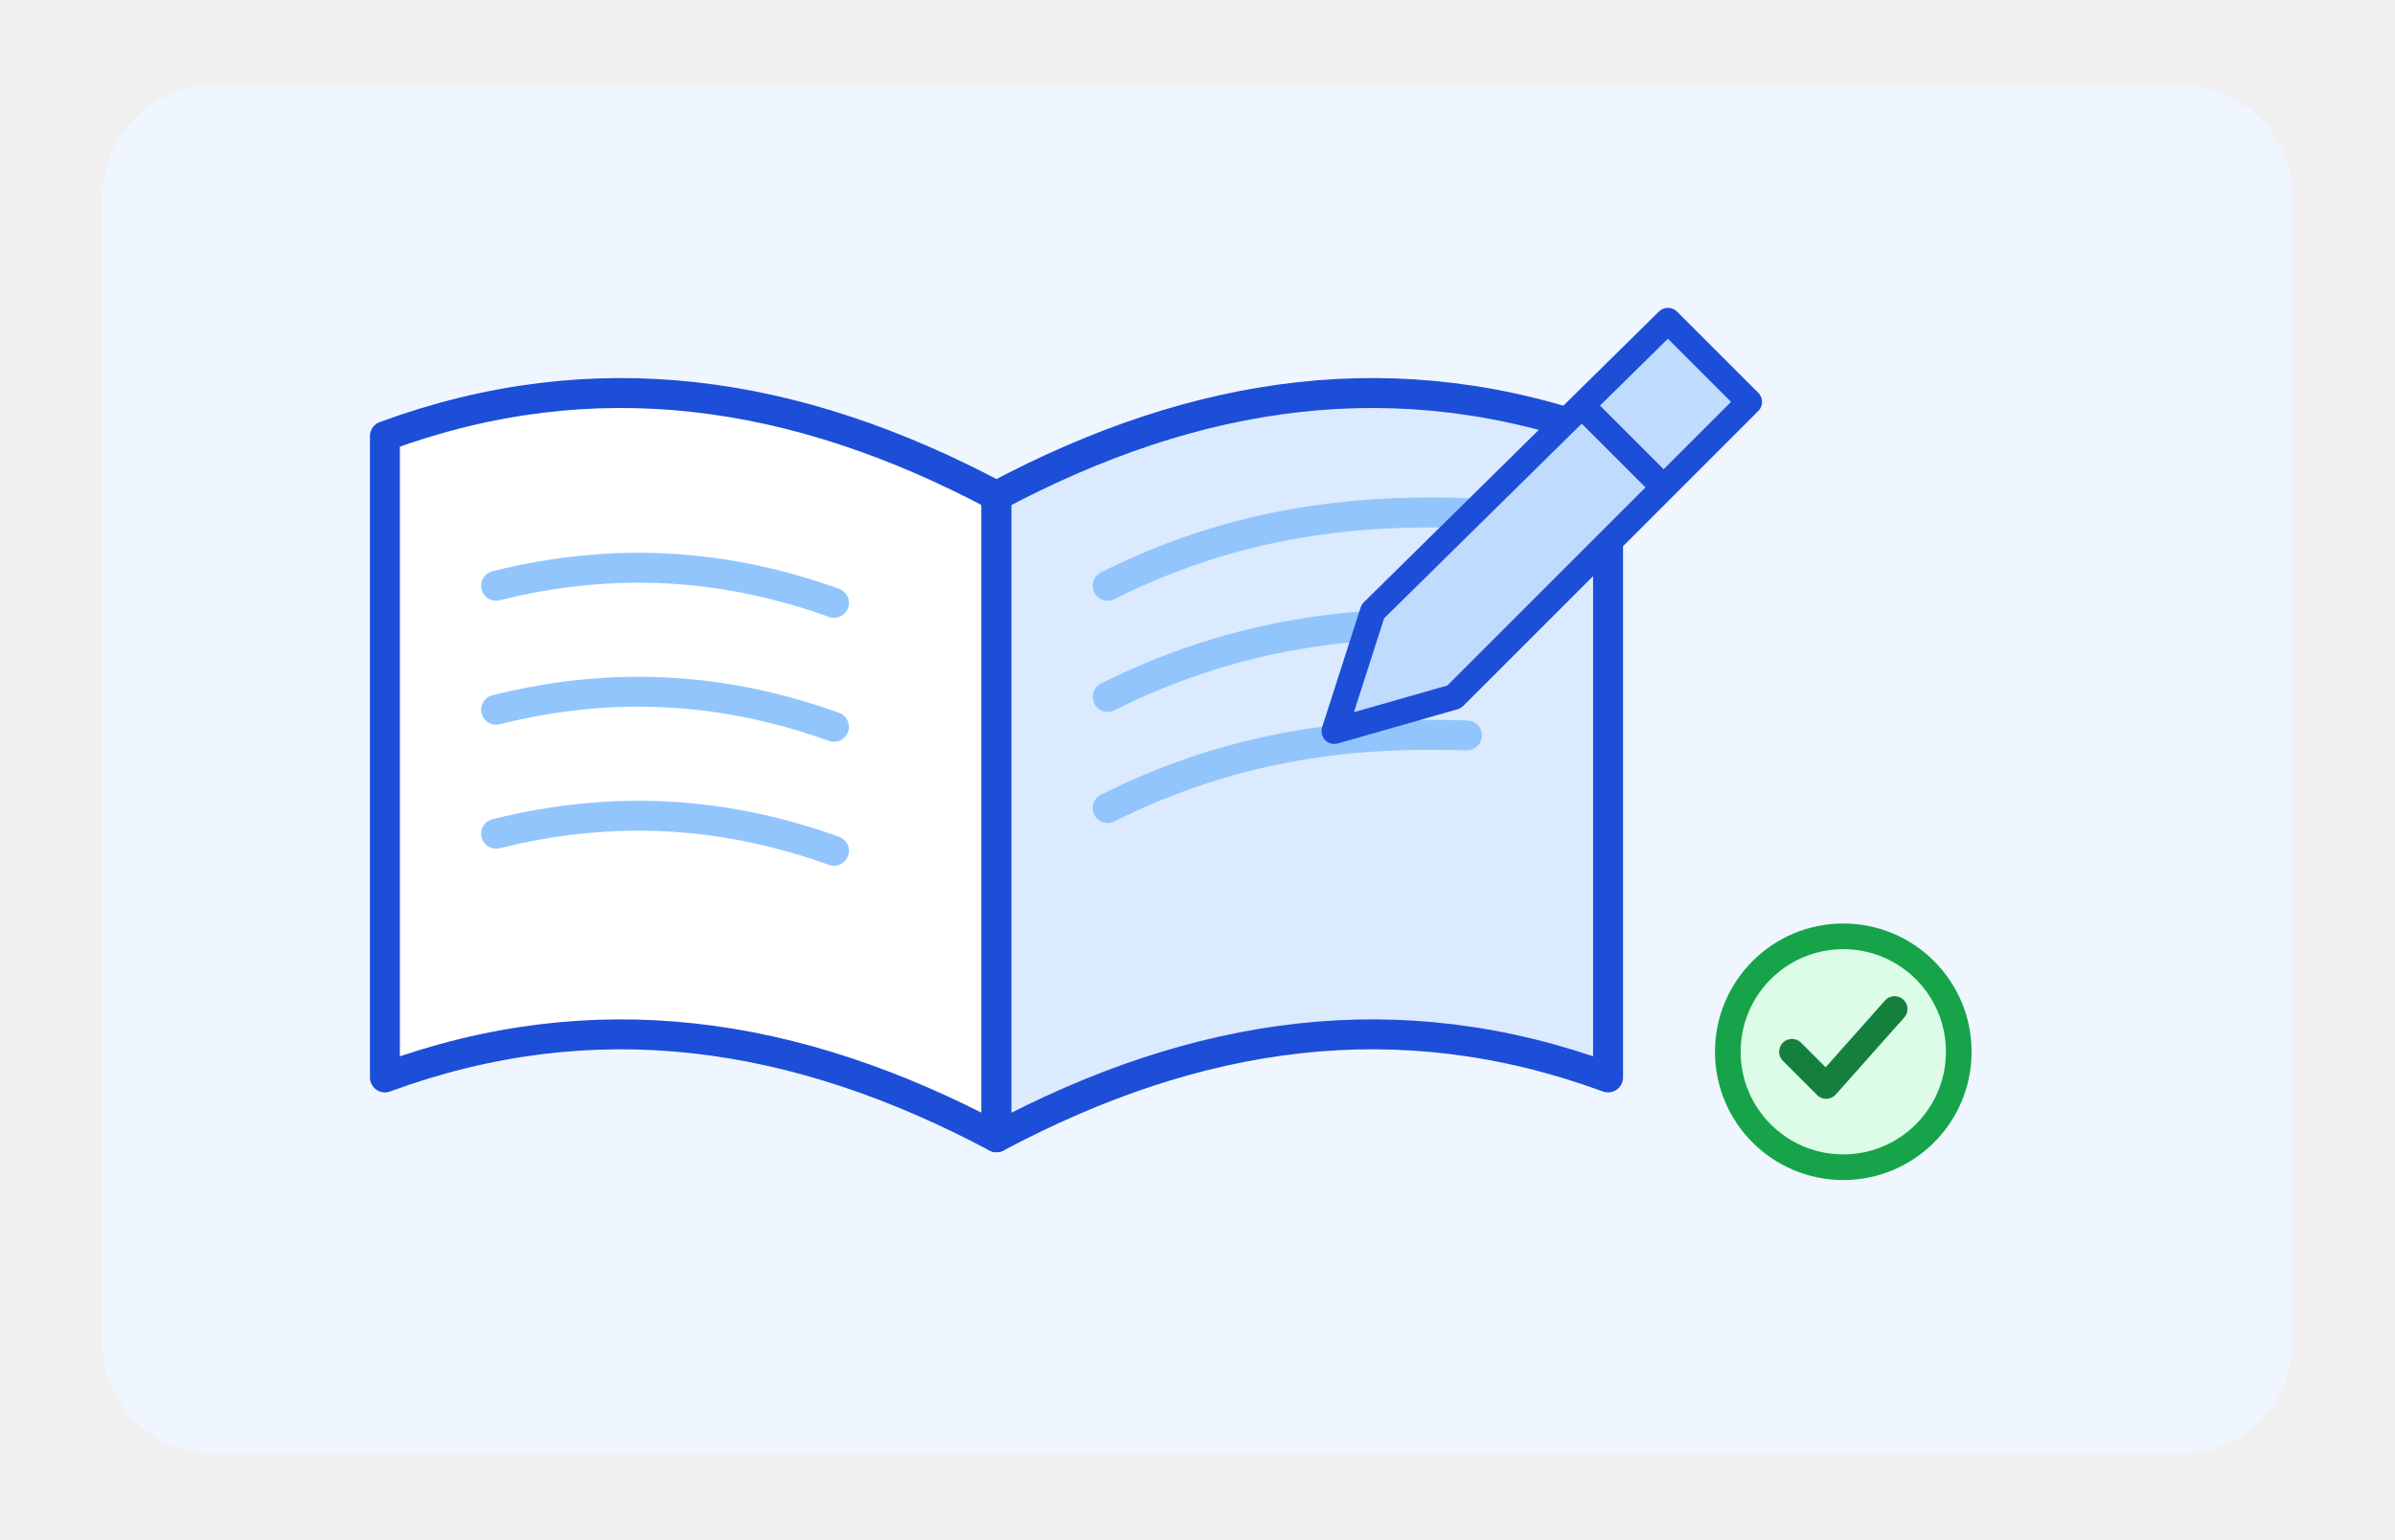
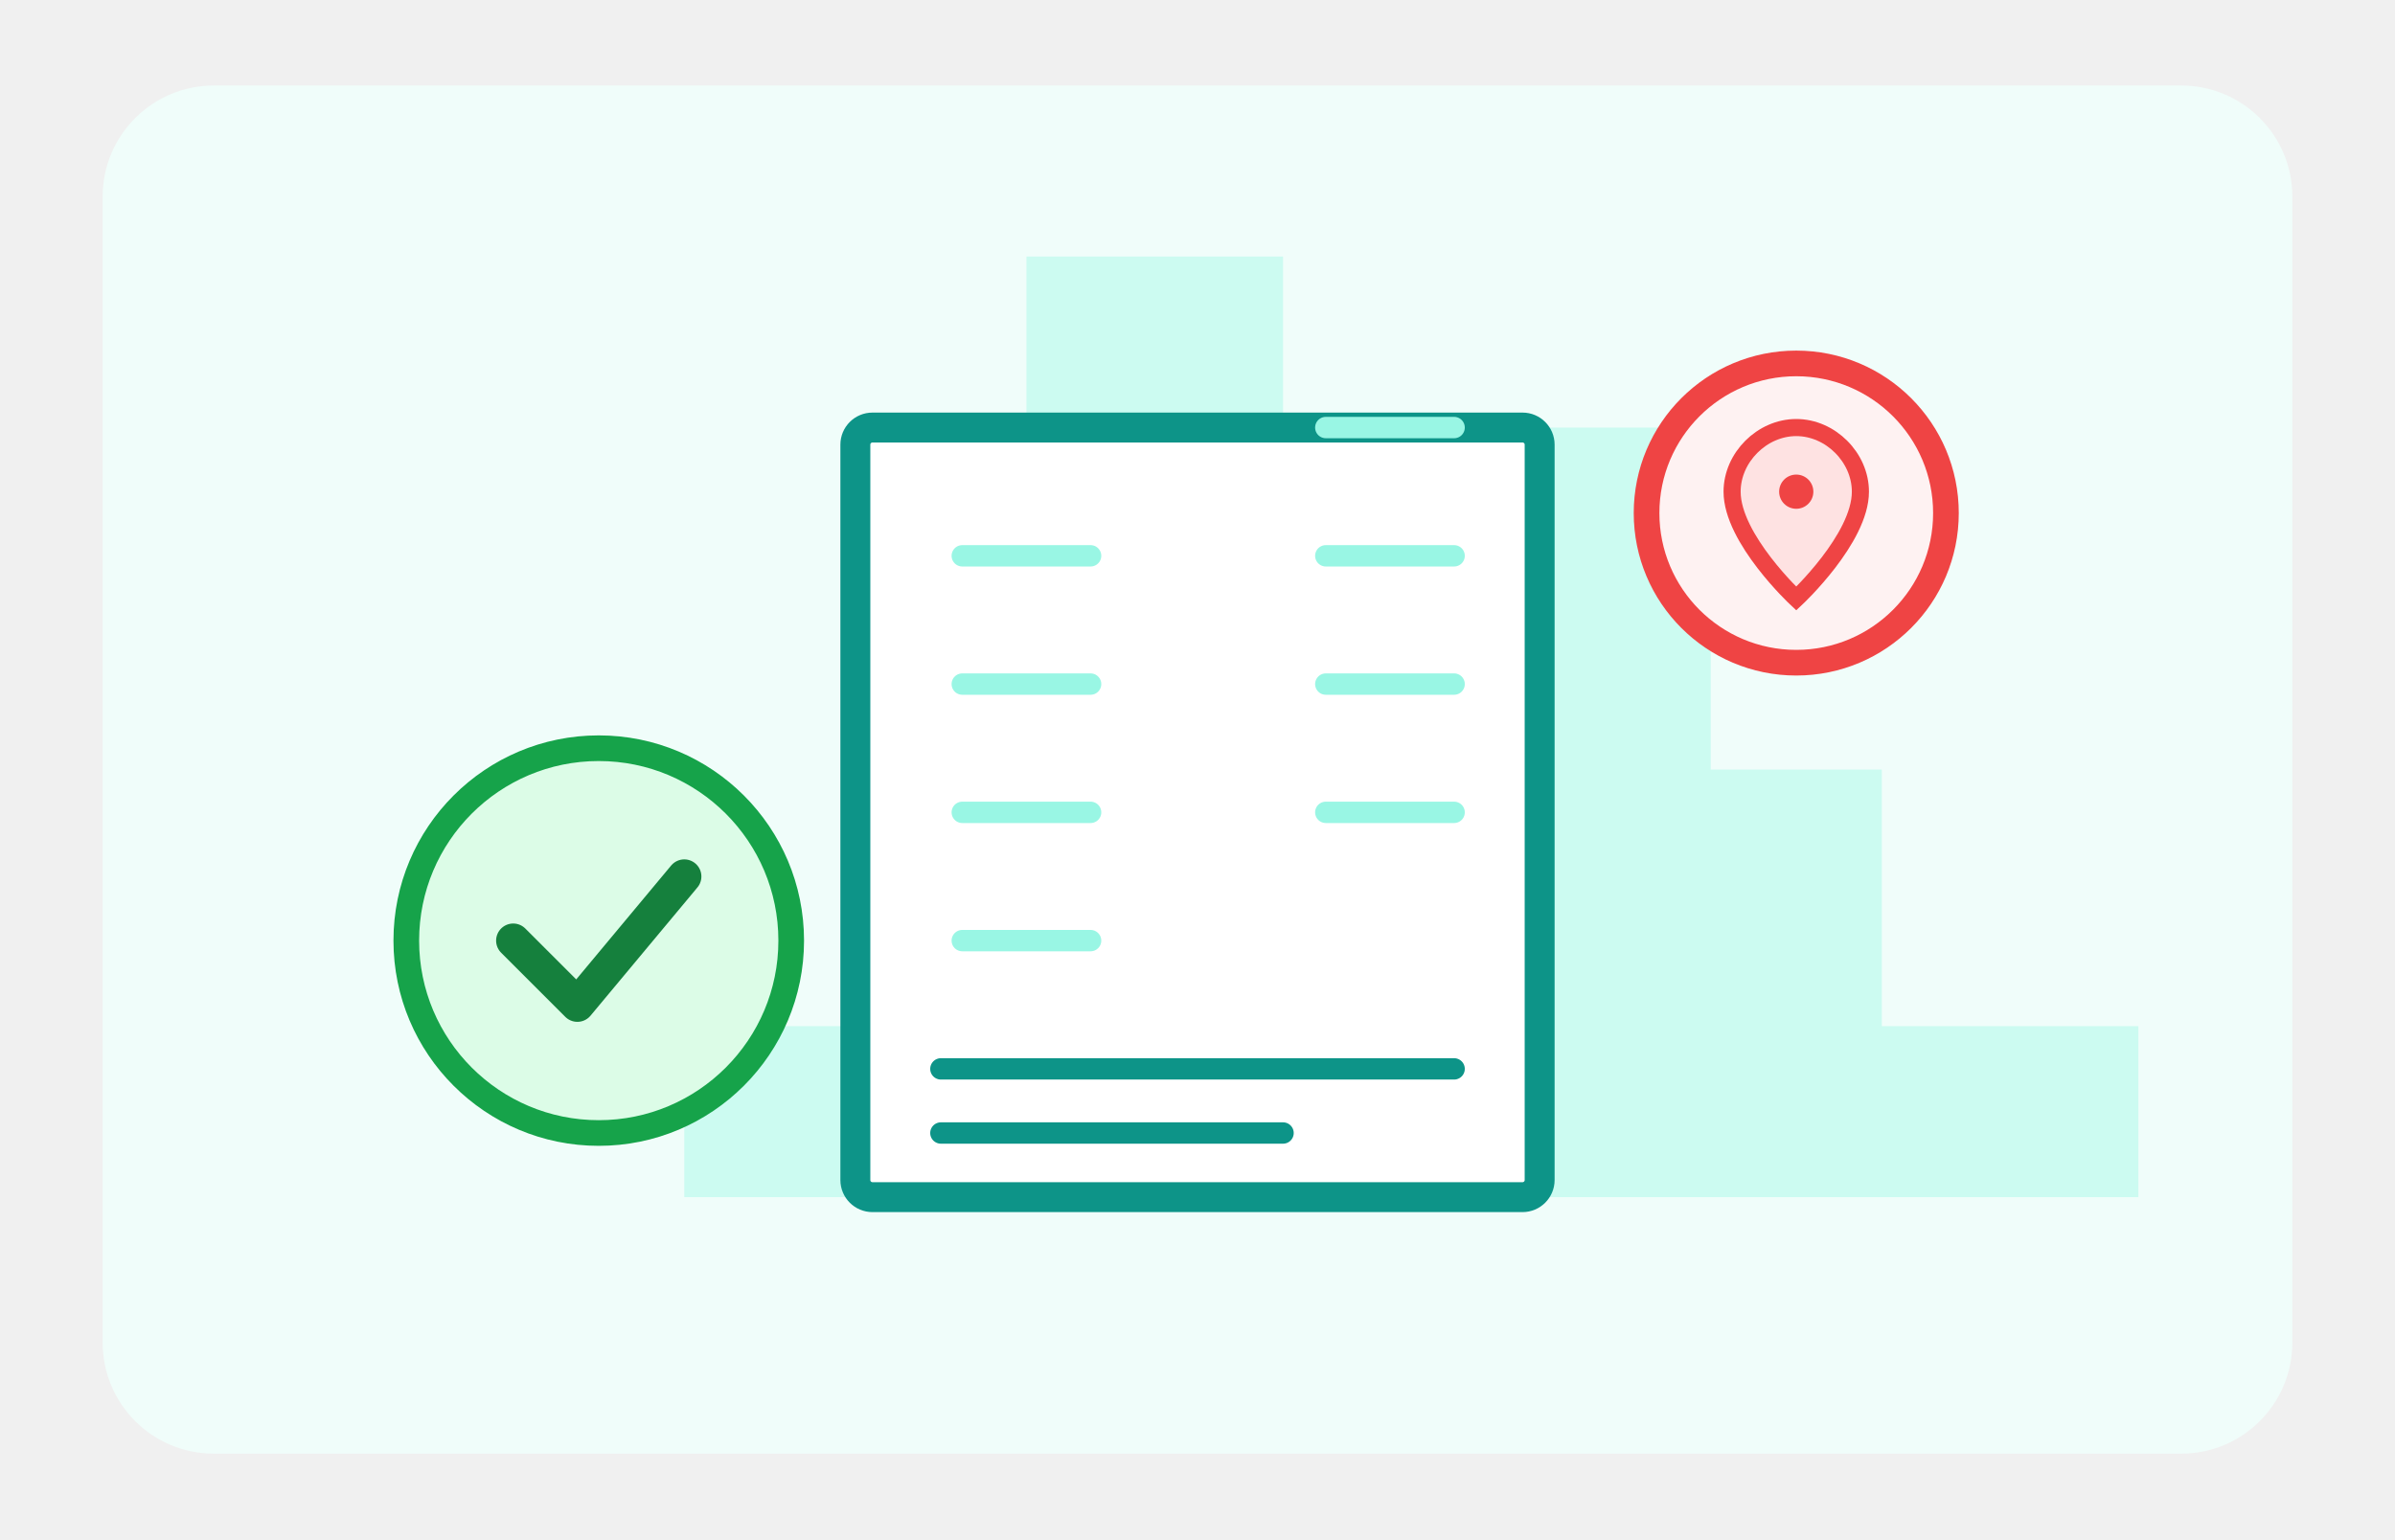
<svg xmlns="http://www.w3.org/2000/svg" viewBox="0 0 560 360" fill="none" role="img" aria-labelledby="title desc">
-   <rect x="24" y="20" width="512" height="320" rx="26" fill="#EFF6FF" />
-   <path d="M90 102c49-18 96-11 143 14v150c-47-25-94-32-143-14V102Z" fill="#fff" stroke="#1D4ED8" stroke-width="7" stroke-linejoin="round" />
-   <path d="M233 116c47-25 94-32 143-14v150c-49-18-96-11-143 14V116Z" fill="#DBEAFE" stroke="#1D4ED8" stroke-width="7" stroke-linejoin="round" />
-   <path d="M116 137c28-7 54-5 79 4m-79 25c28-7 54-5 79 4m-79 25c28-7 54-5 79 4m64-62c28-14 55-18 84-17m-84 43c28-14 55-18 84-17m-84 43c28-14 55-18 84-17" stroke="#93C5FD" stroke-width="7" stroke-linecap="round" />
-   <path d="m390 75 19 19-69 69-28 8 9-28 69-68Z" fill="#BFDBFE" stroke="#1D4ED8" stroke-width="6" stroke-linejoin="round" />
-   <path d="m370 95 19 19" stroke="#1D4ED8" stroke-width="6" />
-   <circle cx="431" cy="246" r="27" fill="#DCFCE7" stroke="#16A34A" stroke-width="6" />
-   <path d="m419 246 8 8 16-18" stroke="#15803D" stroke-width="6" stroke-linecap="round" stroke-linejoin="round" />
+   <rect x="24" y="20" width="512" height="320" rx="26" fill="#F0FDFA" />
+   <path d="M60 280h440v-40H440v-60h-40v-80h-60v40h-40V60h-60v120h-40v60h-40v40H60v40Z" fill="#CCFBF1" />
+   <rect x="200" y="100" width="160" height="180" rx="4" fill="#fff" stroke="#0D9488" stroke-width="7" />
+   <path d="M225 130h30m-30 30h30m-30 30h30m-30 30h30m55-120h30m-30 30h30m-30 30h30m-30 30h30" stroke="#99F6E4" stroke-width="5" stroke-linecap="round" />
+   <circle cx="420" cy="120" r="35" fill="#FEF2F2" stroke="#EF4444" stroke-width="6" />
+   <path d="M420 100c-8 0-15 7-15 15 0 11 15 25 15 25s15-14 15-25c0-8-7-15-15-15Z" fill="#FEE2E2" stroke="#EF4444" stroke-width="4" />
+   <circle cx="420" cy="115" r="4" fill="#EF4444" />
+   <circle cx="140" cy="220" r="45" fill="#DCFCE7" stroke="#16A34A" stroke-width="6" />
+   <path d="M120 220l15 15 25-30" stroke="#15803D" stroke-width="8" stroke-linecap="round" stroke-linejoin="round" />
+   <path d="M220 250h120m-120 15h80" stroke="#0D9488" stroke-width="5" stroke-linecap="round" />
</svg>
